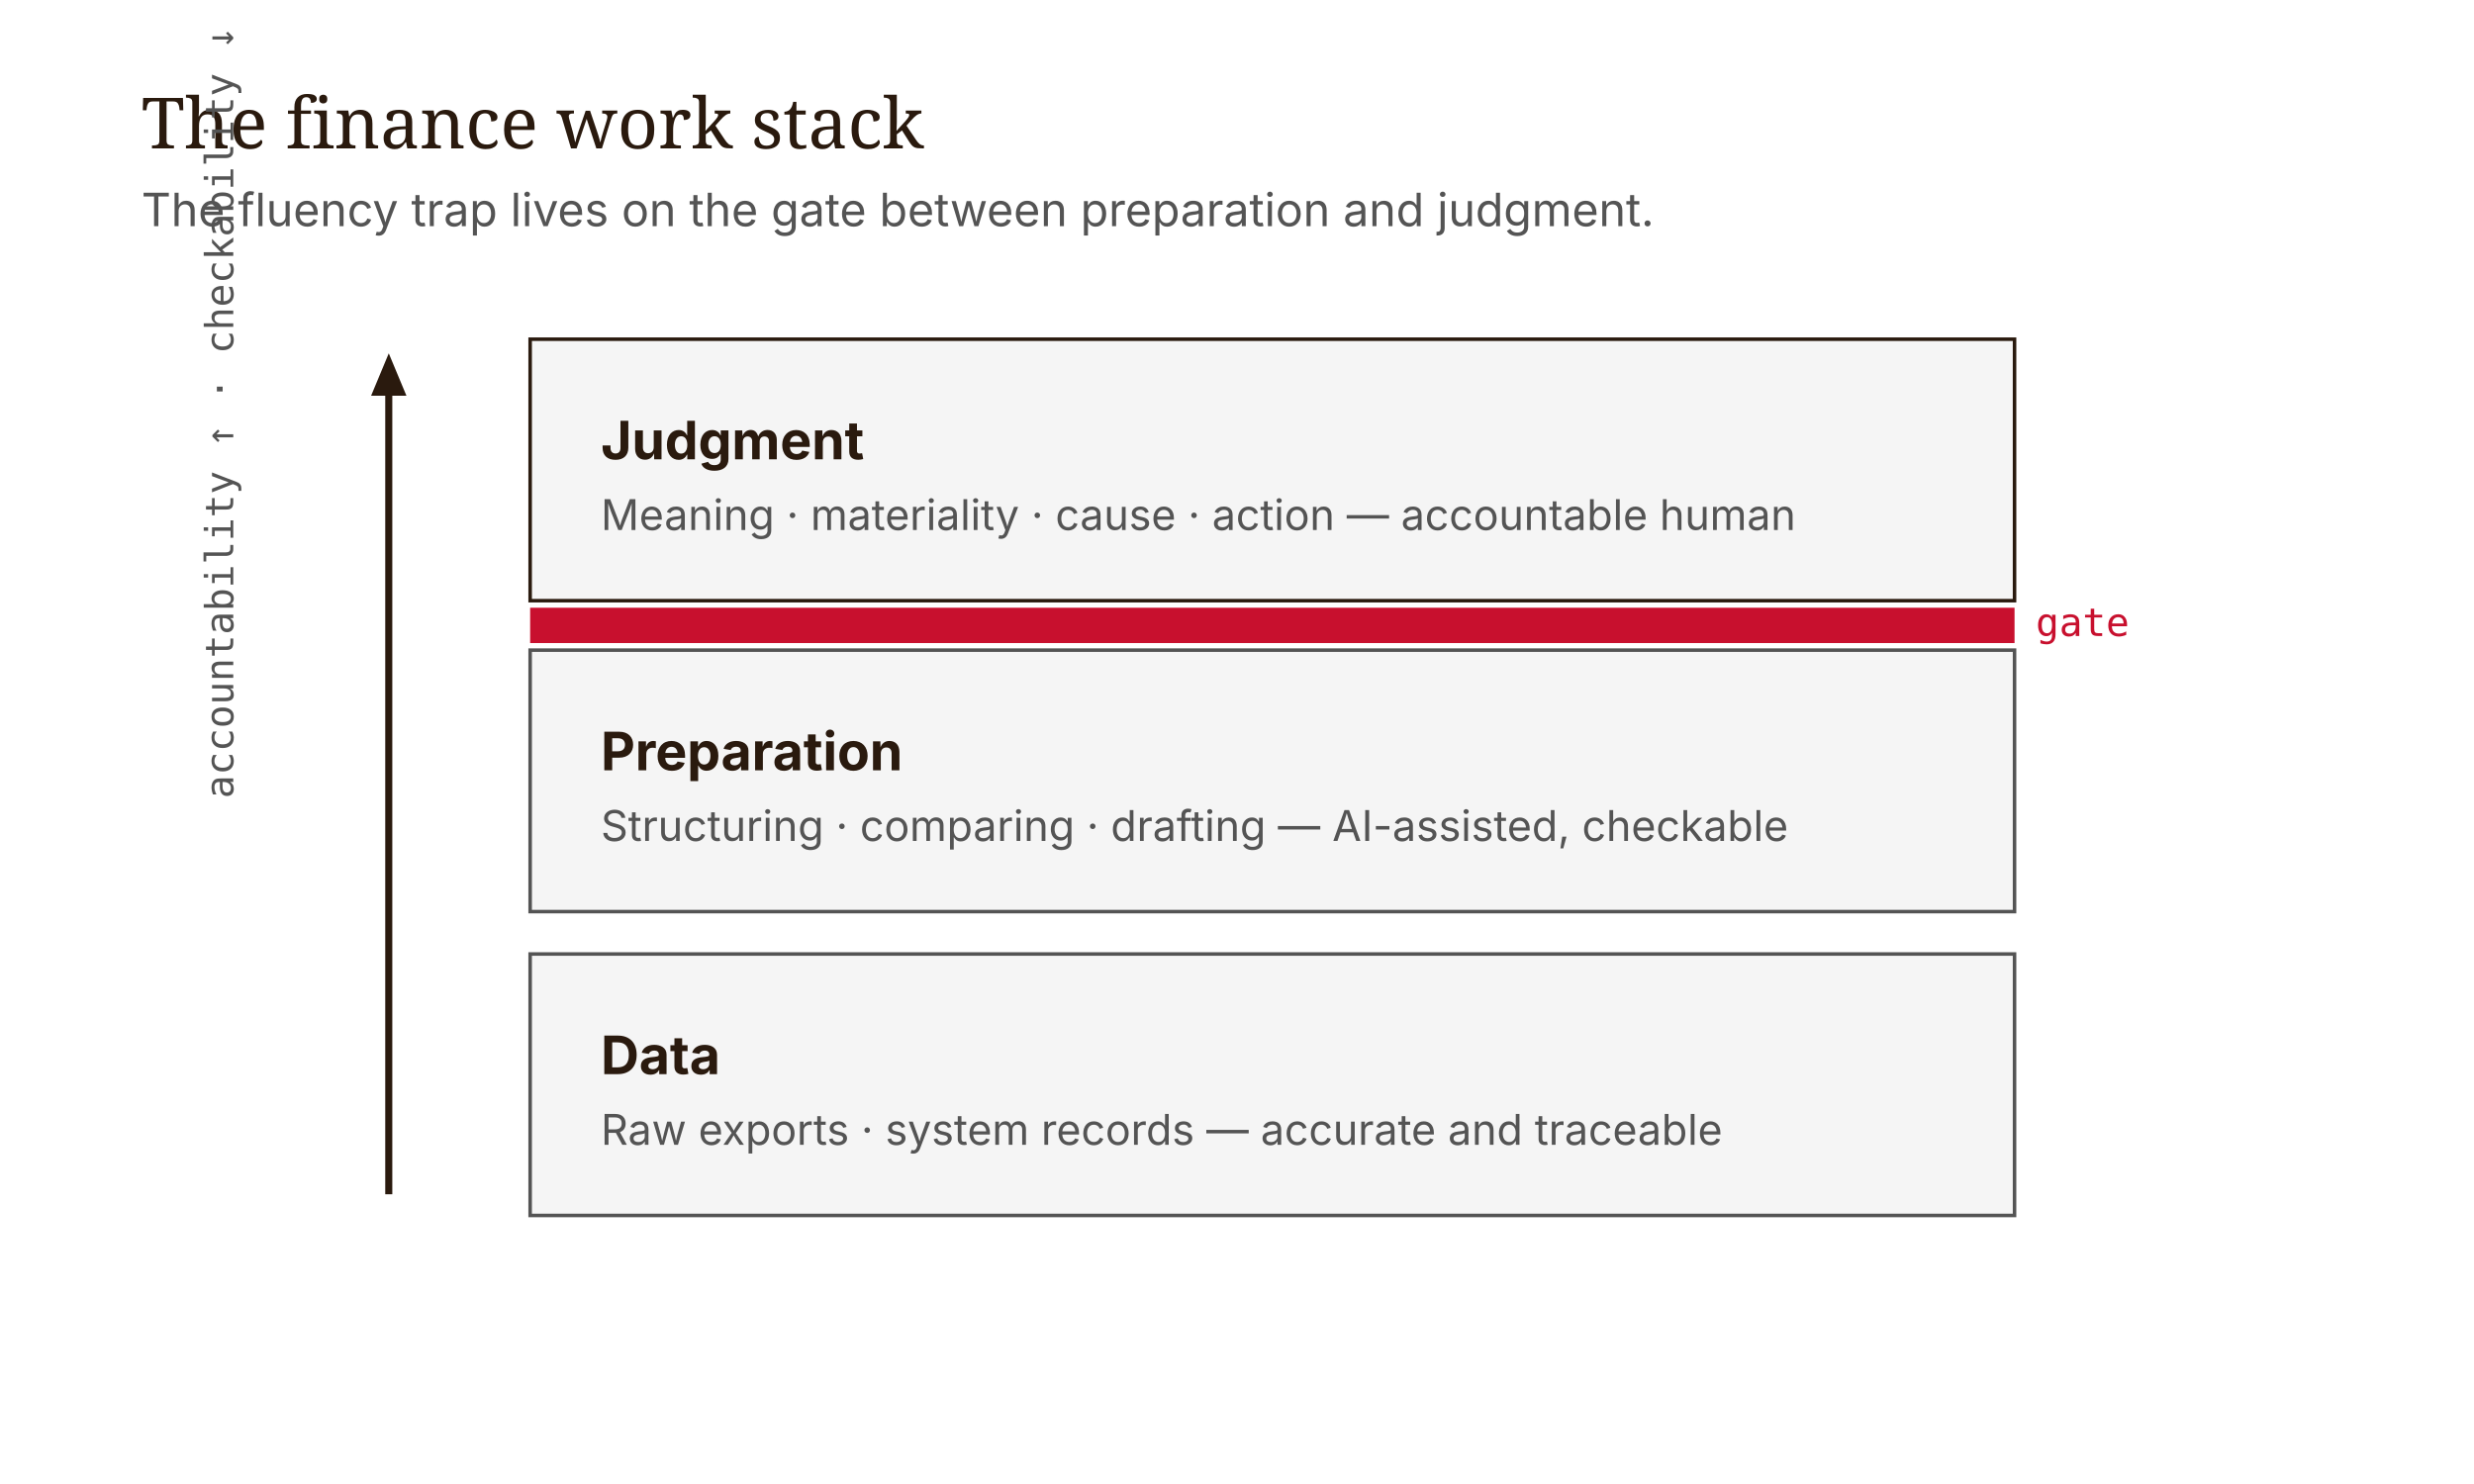
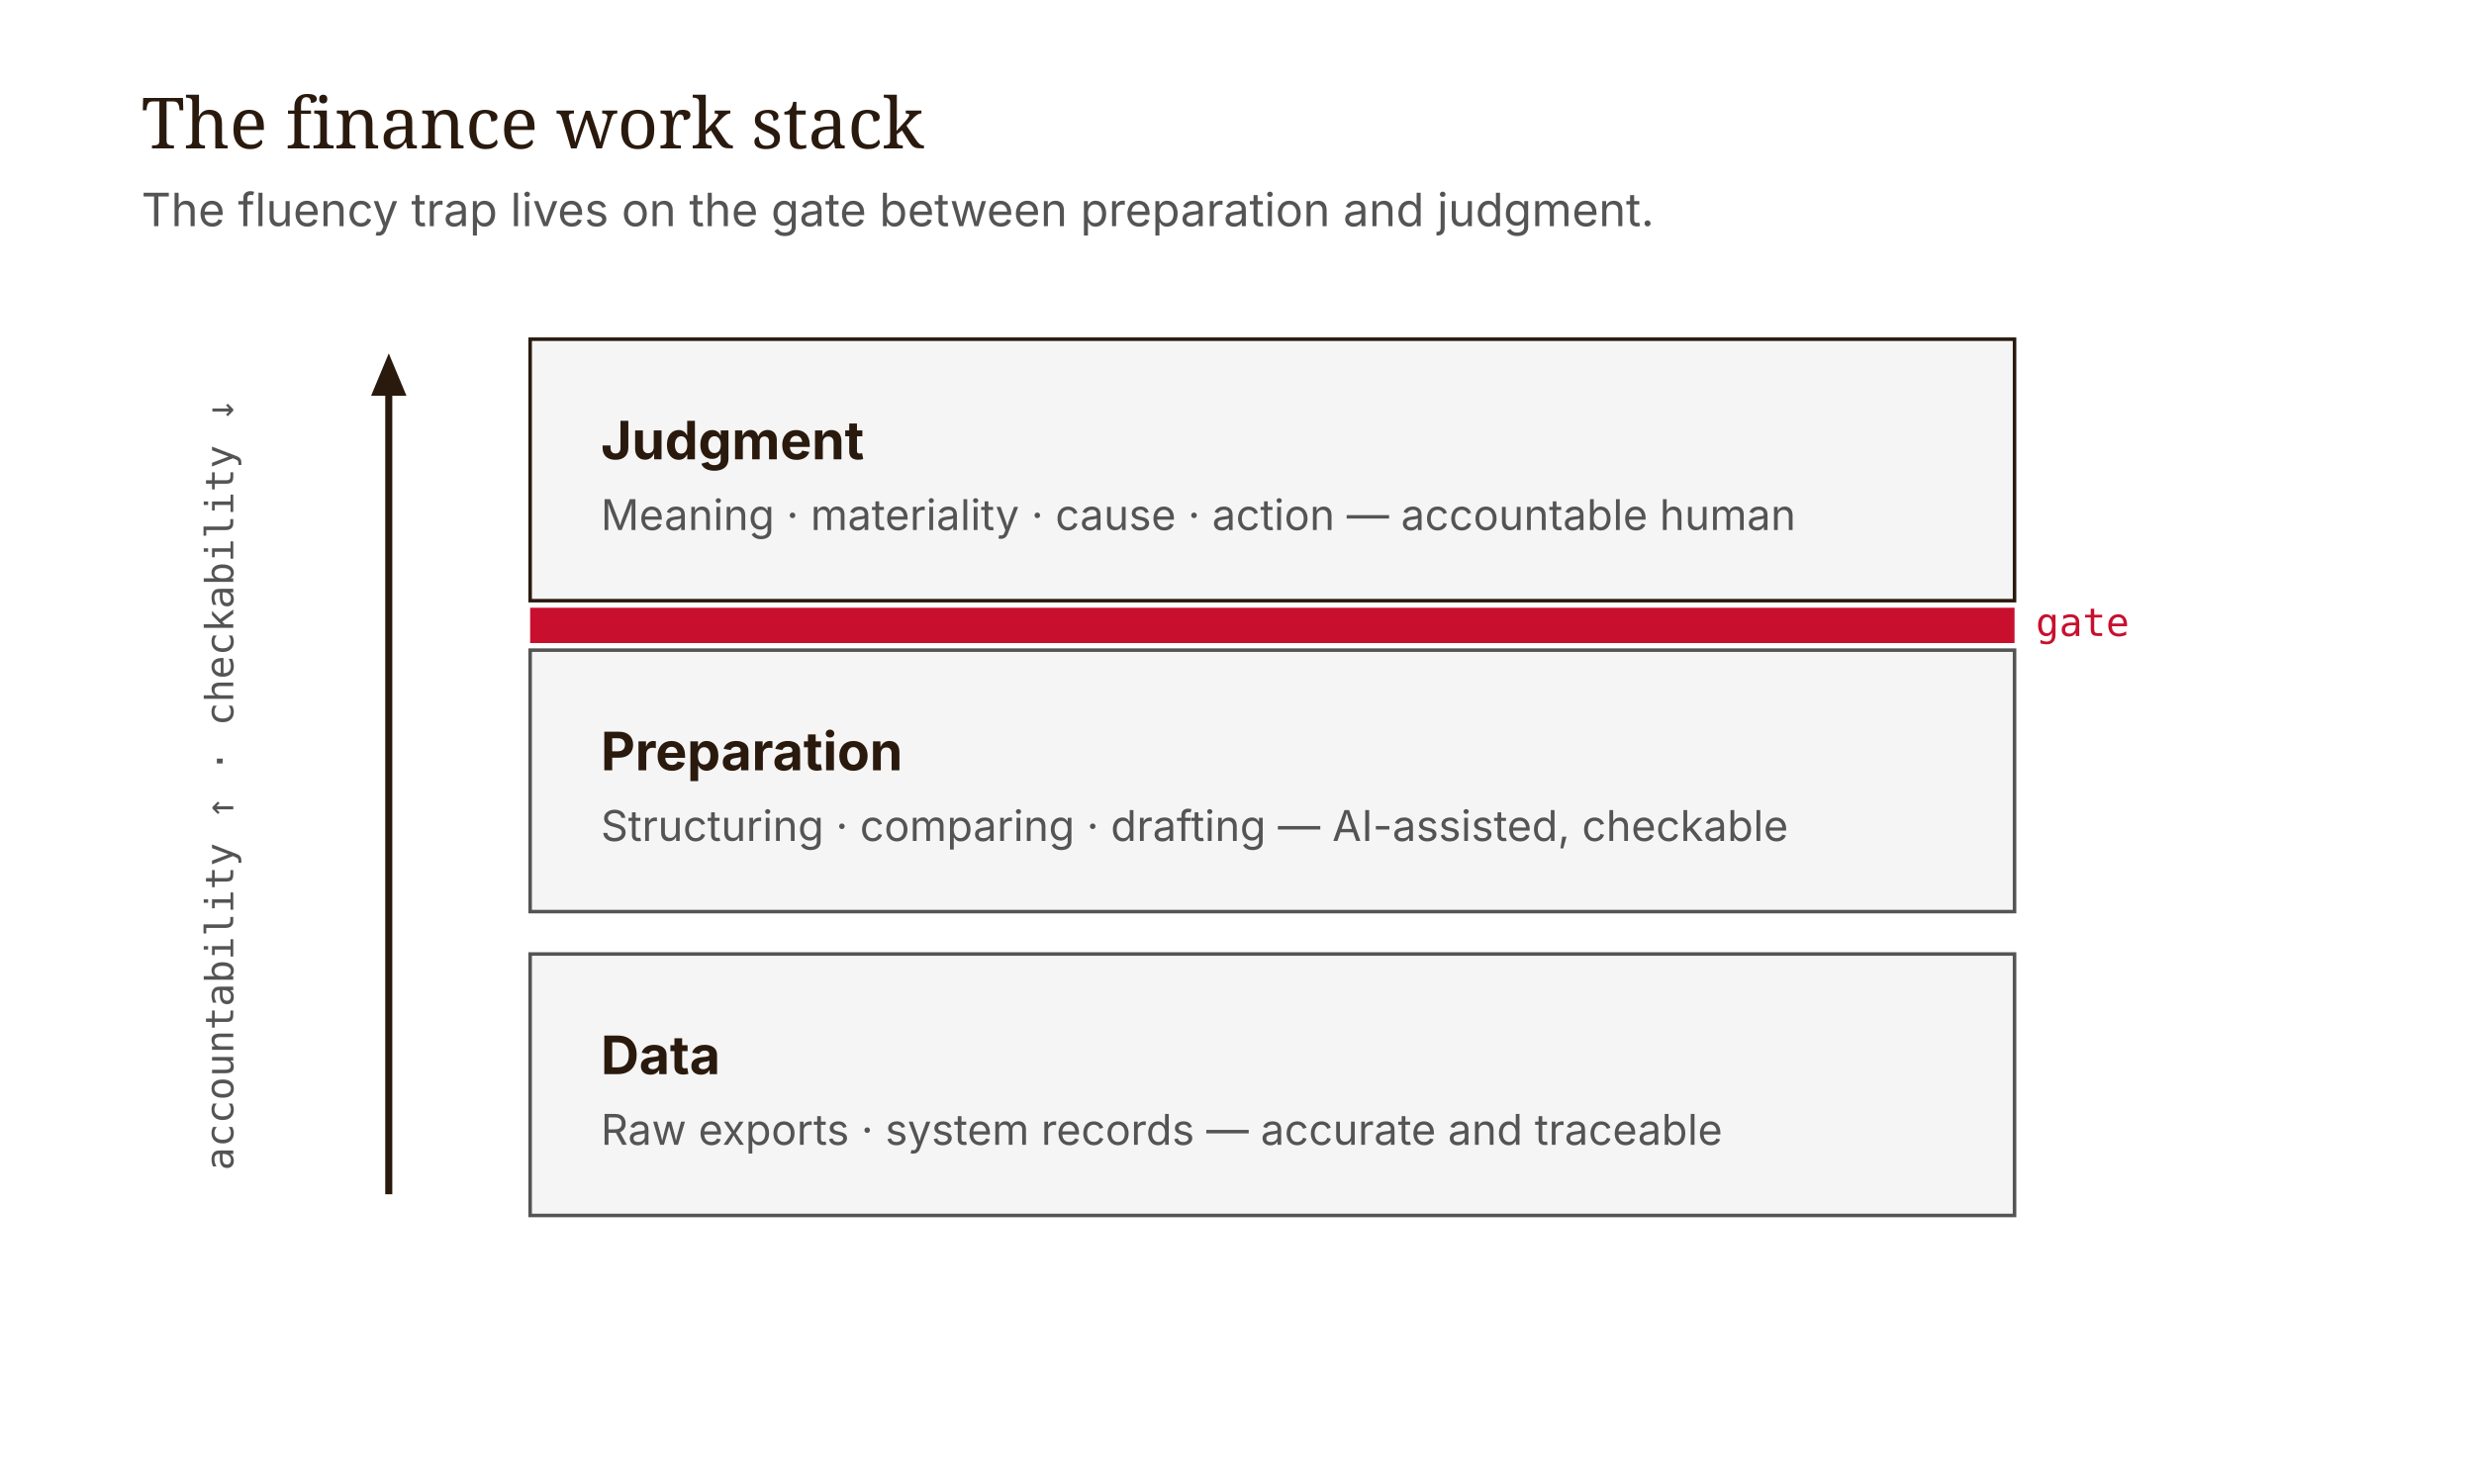
<svg xmlns="http://www.w3.org/2000/svg" viewBox="0 0 700 420" role="img" aria-labelledby="t2 d2" font-family="'Inter', sans-serif">
  <rect width="700" height="420" fill="#FFFFFF" />
  <text x="40" y="42" font-size="20" font-family="'EB Garamond', Georgia, serif" fill="#2a1a0e">The finance work stack</text>
  <text x="40" y="64" font-size="13" fill="#545454">The fluency trap lives on the gate between preparation and judgment.</text>
  <rect x="150" y="96" width="420" height="74" fill="#F5F5F5" stroke="#2a1a0e" stroke-width="1" />
  <text x="170" y="130" font-size="15" font-weight="700" fill="#2a1a0e">Judgment</text>
  <text x="170" y="150" font-size="12" fill="#545454">Meaning · materiality · cause · action — accountable human</text>
  <rect x="150" y="172" width="420" height="10" fill="#C8102E" />
  <text x="576" y="180" font-size="11" font-family="'JetBrains Mono', monospace" fill="#C8102E">gate</text>
  <rect x="150" y="184" width="420" height="74" fill="#F5F5F5" stroke="#545454" stroke-width="1" />
  <text x="170" y="218" font-size="15" font-weight="700" fill="#2a1a0e">Preparation</text>
  <text x="170" y="238" font-size="12" fill="#545454">Structuring · comparing · drafting — AI-assisted, checkable</text>
  <rect x="150" y="270" width="420" height="74" fill="#F5F5F5" stroke="#545454" stroke-width="1" />
  <text x="170" y="304" font-size="15" font-weight="700" fill="#2a1a0e">Data</text>
  <text x="170" y="324" font-size="12" fill="#545454">Raw exports · system records — accurate and traceable</text>
  <line x1="110" y1="338" x2="110" y2="106" stroke="#2a1a0e" stroke-width="2" />
  <polygon points="110,100 105,112 115,112" fill="#2a1a0e" />
-   <text x="66" y="226" font-size="11" font-family="'JetBrains Mono', monospace" fill="#545454" transform="rotate(-90 66 226)">accountability ↑ · checkability ↓</text>
+   <text x="66" y="222" font-size="11" font-family="'JetBrains Mono', monospace" fill="#545454" text-anchor="middle" transform="rotate(-90 66 222)">accountability ↑ · checkability ↓</text>
</svg>
